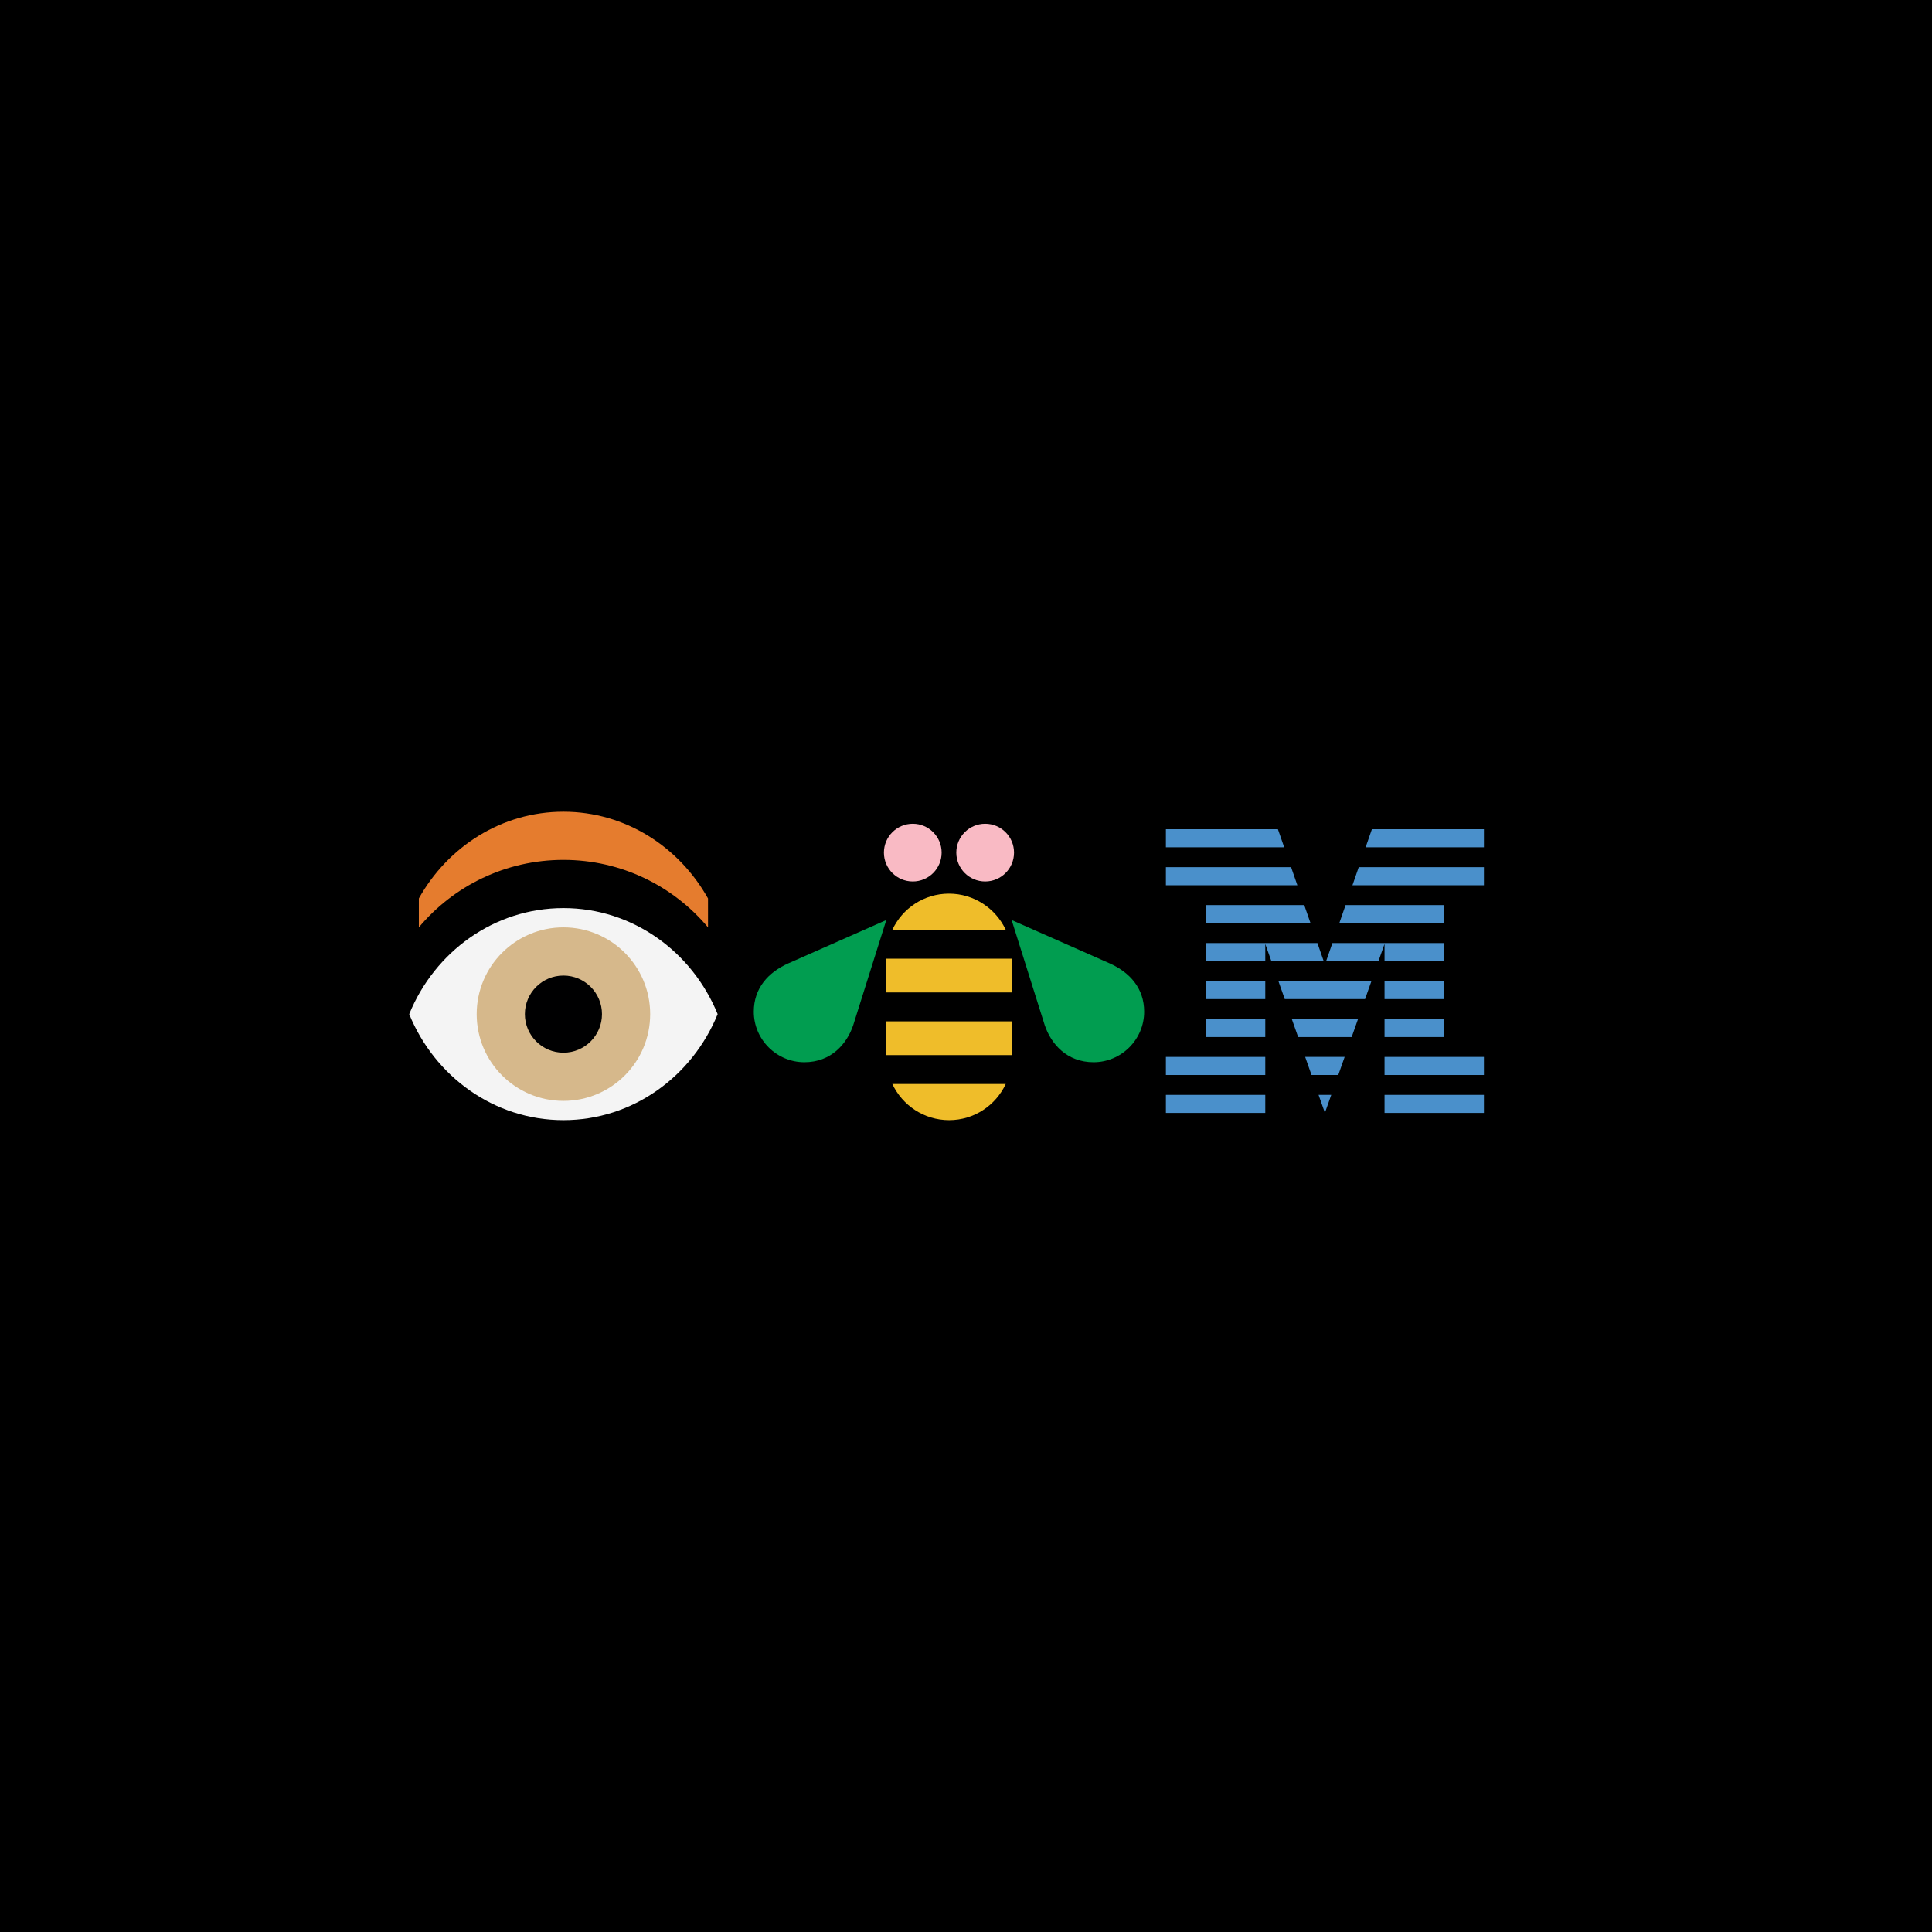
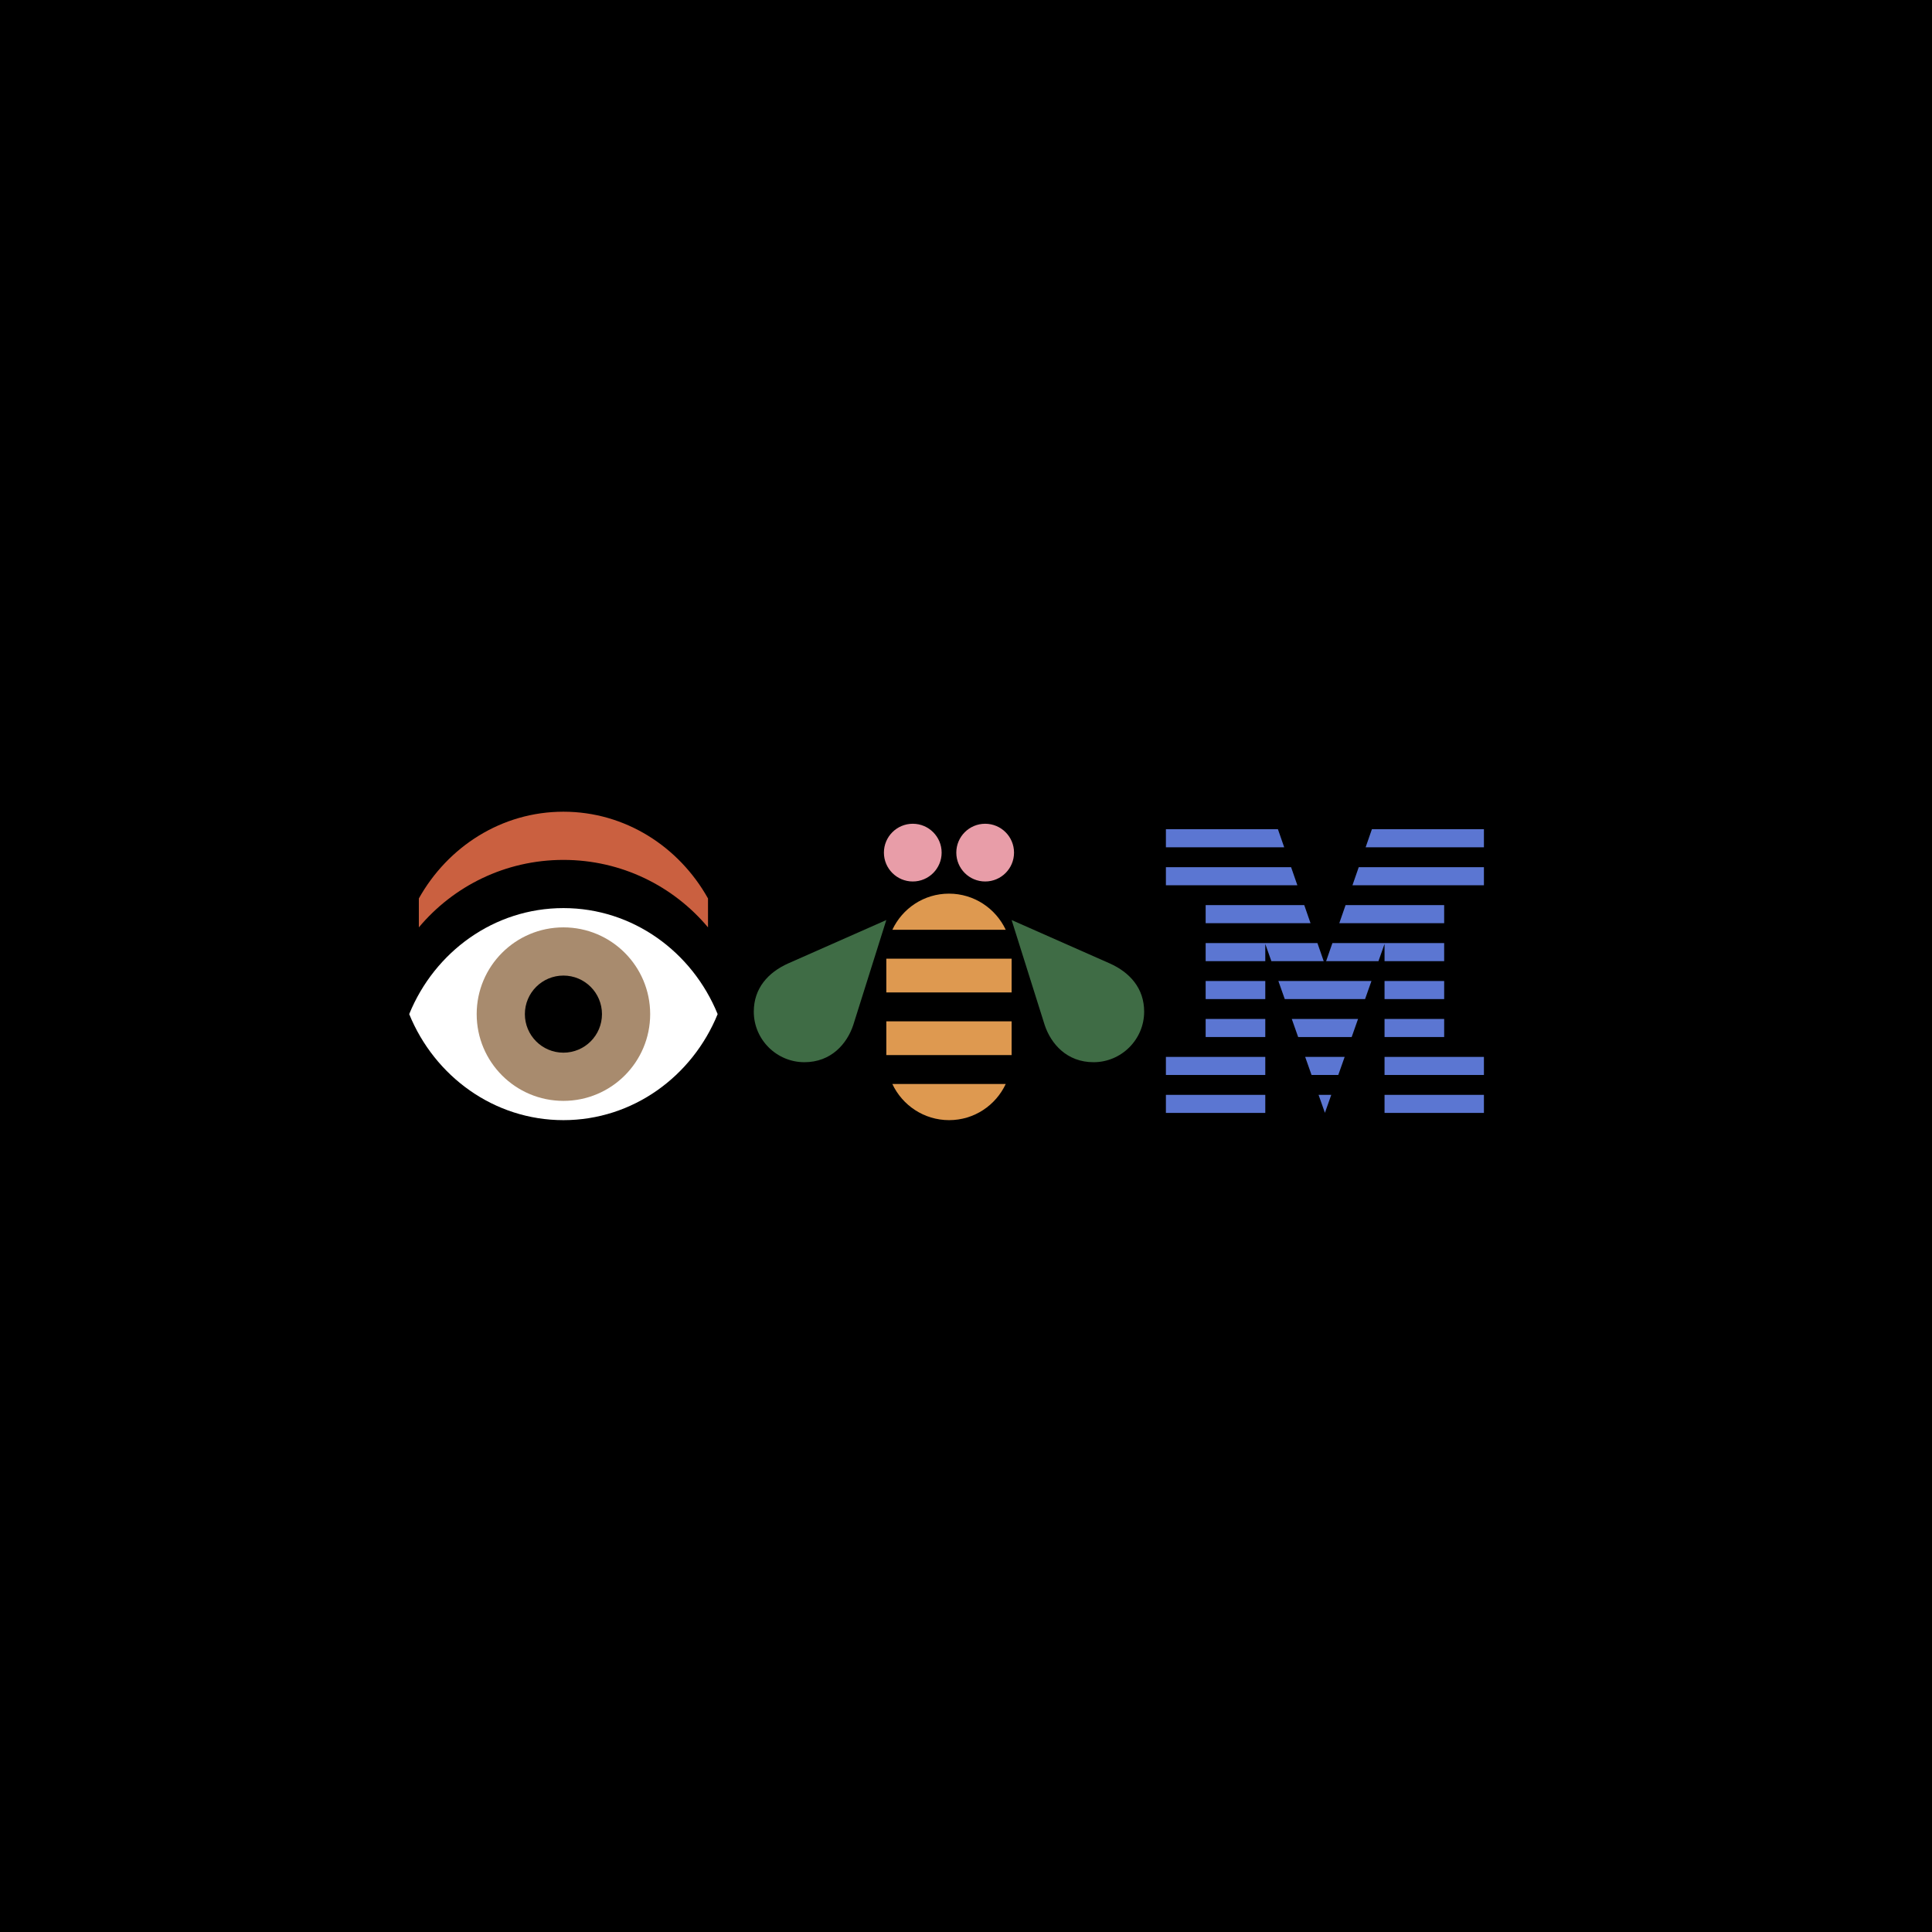
<svg xmlns="http://www.w3.org/2000/svg" width="288px" height="288px" viewBox="0 0 288 288" version="1.1">
  <g id="Desktop" stroke="none" stroke-width="1" fill="none" fill-rule="evenodd">
    <g id="IDL-Rebus" transform="translate(-352, -3912)">
      <g id="Group-15" transform="translate(352, 3912)">
        <rect id="Rectangle-16-Copy-151" fill="#000000" x="0" y="0" width="288" height="288" />
        <g id="Group-25" transform="translate(61, 121)">
-           <path d="M104.432,22.616 L89.801,16.148 L94.734,31.813 C95.67,34.604 98.03,37.341 102.014,37.341 C106.162,37.341 109.557,33.956 109.557,29.808 C109.557,26.295 107.397,23.946 104.432,22.616 Z" id="Path" fill="#019D50" />
-           <polygon id="Path" fill="#4A90CB" points="136.321 22.275 135.386 19.582 118.725 19.582 118.725 22.275 127.614 22.275 127.614 19.719 128.52 22.275" />
-           <polygon id="Path" fill="#4A90CB" points="129.499 2.612 112.799 2.612 112.799 5.306 130.434 5.306" />
-           <polygon id="Path" fill="#4A90CB" points="131.462 8.269 112.799 8.269 112.799 10.962 132.396 10.962" />
-           <polygon id="Path" fill="#4A90CB" points="140.609 10.962 160.206 10.962 160.206 8.269 141.544 8.269" />
-           <polygon id="Path" fill="#4A90CB" points="118.725 16.619 134.359 16.619 133.424 13.925 118.725 13.925" />
-           <polygon id="Path" fill="#4A90CB" points="130.517 27.932 142.489 27.932 143.44 25.238 129.566 25.238" />
-           <polygon id="Path" fill="#4A90CB" points="132.514 33.588 140.492 33.588 141.443 30.895 131.563 30.895" />
-           <polygon id="Path" fill="#4A90CB" points="134.511 39.245 138.495 39.245 139.446 36.551 133.56 36.551" />
-           <polygon id="Path" fill="#4A90CB" points="136.503 44.887 137.449 42.208 135.557 42.208" />
-           <polygon id="Path" fill="#4A90CB" points="143.506 2.612 142.572 5.306 160.206 5.306 160.206 2.612" />
-           <polygon id="Path" fill="#4A90CB" points="154.28 13.925 139.581 13.925 138.647 16.619 154.28 16.619" />
-           <polygon id="Path" fill="#4A90CB" points="145.391 22.275 154.28 22.275 154.28 19.582 137.619 19.582 136.684 22.275 144.486 22.275 145.391 19.71" />
-           <polygon id="Path" fill="#4A90CB" points="145.391 27.932 154.28 27.932 154.28 25.238 145.391 25.238" />
-           <polygon id="Path" fill="#4A90CB" points="145.391 33.588 154.28 33.588 154.28 30.895 145.391 30.895" />
-           <polygon id="Path" fill="#4A90CB" points="145.391 39.245 160.206 39.245 160.206 36.551 145.391 36.551" />
-           <polygon id="Path" fill="#4A90CB" points="145.391 44.901 160.206 44.901 160.206 42.208 145.391 42.208" />
-           <polygon id="Path" fill="#4A90CB" points="118.725 27.932 127.614 27.932 127.614 25.238 118.725 25.238" />
-           <polygon id="Path" fill="#4A90CB" points="118.725 33.588 127.614 33.588 127.614 30.895 118.725 30.895" />
-           <polygon id="Path" fill="#4A90CB" points="112.799 39.245 127.614 39.245 127.614 36.551 112.799 36.551" />
-           <polygon id="Path" fill="#4A90CB" points="112.799 44.901 127.614 44.901 127.614 42.208 112.799 42.208" />
-           <path d="M72.021,40.59 C73.511,43.766 76.741,45.978 80.481,45.978 C84.225,45.978 87.434,43.77 88.923,40.59 L72.021,40.59 Z" id="Path" fill="#EFBD2A" />
-           <polygon id="Path" fill="#EFBD2A" points="89.801 31.251 71.122 31.251 71.122 36.28 89.8 36.28" />
-           <polygon id="Path" fill="#EFBD2A" points="89.801 21.911 71.122 21.911 71.122 26.94 89.8 26.94" />
-           <path d="M88.923,17.601 C87.432,14.425 84.202,12.213 80.462,12.213 C76.718,12.213 73.51,14.421 72.021,17.601 L88.923,17.601 Z" id="Path" fill="#EFBD2A" />
-           <path d="M51.366,29.808 C51.366,33.956 54.762,37.341 58.91,37.341 C62.894,37.341 65.253,34.604 66.189,31.813 L71.122,16.148 L56.491,22.616 C53.527,23.946 51.366,26.295 51.366,29.808 Z" id="Path" fill="#019D50" />
-           <path d="M85.858,1.796 C83.482,1.796 81.555,3.722 81.555,6.098 C81.555,8.475 83.482,10.401 85.858,10.401 C88.234,10.401 90.16,8.475 90.16,6.098 C90.16,3.722 88.234,1.796 85.858,1.796 Z" id="Path" fill="#F9BAC4" />
-           <path d="M75.066,1.796 C72.69,1.796 70.763,3.722 70.763,6.098 C70.763,8.475 72.69,10.401 75.066,10.401 C77.442,10.401 79.368,8.475 79.368,6.098 C79.368,3.722 77.442,1.796 75.066,1.796 Z" id="Path" fill="#F9BAC4" />
-           <path d="M22.989,-5.24527282e-13 C13.793,-5.24527282e-13 5.763,5.198 1.437,12.931 L1.437,17.242 C6.585,11.096 14.328,7.184 22.989,7.184 C31.65,7.184 39.393,11.096 44.541,17.242 L44.541,12.931 C40.215,5.198 32.185,-5.24527282e-13 22.989,-5.24527282e-13 Z" id="Path" fill="#E57C2E" />
-           <path d="M45.978,30.173 C42.193,39.46 33.325,45.978 22.989,45.978 C12.653,45.978 3.785,39.46 0,30.173 C3.785,20.886 12.653,14.368 22.989,14.368 C33.325,14.368 42.193,20.886 45.978,30.173 Z" id="Path" fill="#F4F4F4" />
-           <path d="M35.92,30.173 C35.92,23.031 30.131,17.242 22.989,17.242 C15.847,17.242 10.058,23.031 10.058,30.173 C10.058,37.315 15.847,43.105 22.989,43.105 C30.131,43.105 35.92,37.315 35.92,30.173 Z" id="Path" fill="#D6B88B" />
-           <path d="M28.736,30.173 C28.736,33.347 26.163,35.92 22.989,35.92 C19.815,35.92 17.242,33.347 17.242,30.173 C17.242,26.999 19.815,24.426 22.989,24.426 C26.163,24.426 28.736,26.999 28.736,30.173 L28.736,30.173 Z" id="Path" fill="#000001" />
+           <path d="M104.432,22.616 L89.801,16.148 L94.734,31.813 C95.67,34.604 98.03,37.341 102.014,37.341 C106.162,37.341 109.557,33.956 109.557,29.808 C109.557,26.295 107.397,23.946 104.432,22.616 Z" id="Path" fill="#3F6C45" />
+           <polygon id="Path" fill="#5B76D2" points="136.321 22.275 135.386 19.582 118.725 19.582 118.725 22.275 127.614 22.275 127.614 19.719 128.52 22.275" />
+           <polygon id="Path" fill="#5B76D2" points="129.499 2.612 112.799 2.612 112.799 5.306 130.434 5.306" />
+           <polygon id="Path" fill="#5B76D2" points="131.462 8.269 112.799 8.269 112.799 10.962 132.396 10.962" />
+           <polygon id="Path" fill="#5B76D2" points="140.609 10.962 160.206 10.962 160.206 8.269 141.544 8.269" />
+           <polygon id="Path" fill="#5B76D2" points="118.725 16.619 134.359 16.619 133.424 13.925 118.725 13.925" />
+           <polygon id="Path" fill="#5B76D2" points="130.517 27.932 142.489 27.932 143.44 25.238 129.566 25.238" />
+           <polygon id="Path" fill="#5B76D2" points="132.514 33.588 140.492 33.588 141.443 30.895 131.563 30.895" />
+           <polygon id="Path" fill="#5B76D2" points="134.511 39.245 138.495 39.245 139.446 36.551 133.56 36.551" />
+           <polygon id="Path" fill="#5B76D2" points="136.503 44.887 137.449 42.208 135.557 42.208" />
+           <polygon id="Path" fill="#5B76D2" points="143.506 2.612 142.572 5.306 160.206 5.306 160.206 2.612" />
+           <polygon id="Path" fill="#5B76D2" points="154.28 13.925 139.581 13.925 138.647 16.619 154.28 16.619" />
+           <polygon id="Path" fill="#5B76D2" points="145.391 22.275 154.28 22.275 154.28 19.582 137.619 19.582 136.684 22.275 144.486 22.275 145.391 19.71" />
+           <polygon id="Path" fill="#5B76D2" points="145.391 27.932 154.28 27.932 154.28 25.238 145.391 25.238" />
+           <polygon id="Path" fill="#5B76D2" points="145.391 33.588 154.28 33.588 154.28 30.895 145.391 30.895" />
+           <polygon id="Path" fill="#5B76D2" points="145.391 39.245 160.206 39.245 160.206 36.551 145.391 36.551" />
+           <polygon id="Path" fill="#5B76D2" points="145.391 44.901 160.206 44.901 160.206 42.208 145.391 42.208" />
+           <polygon id="Path" fill="#5B76D2" points="118.725 27.932 127.614 27.932 127.614 25.238 118.725 25.238" />
+           <polygon id="Path" fill="#5B76D2" points="118.725 33.588 127.614 33.588 127.614 30.895 118.725 30.895" />
+           <polygon id="Path" fill="#5B76D2" points="112.799 39.245 127.614 39.245 127.614 36.551 112.799 36.551" />
+           <polygon id="Path" fill="#5B76D2" points="112.799 44.901 127.614 44.901 127.614 42.208 112.799 42.208" />
+           <path d="M72.021,40.59 C73.511,43.766 76.741,45.978 80.481,45.978 C84.225,45.978 87.434,43.77 88.923,40.59 L72.021,40.59 Z" id="Path" fill="#DE9950" />
+           <polygon id="Path" fill="#DE9950" points="89.801 31.251 71.122 31.251 71.122 36.28 89.8 36.28" />
+           <polygon id="Path" fill="#DE9950" points="89.801 21.911 71.122 21.911 71.122 26.94 89.8 26.94" />
+           <path d="M88.923,17.601 C87.432,14.425 84.202,12.213 80.462,12.213 C76.718,12.213 73.51,14.421 72.021,17.601 L88.923,17.601 Z" id="Path" fill="#DE9950" />
+           <path d="M51.366,29.808 C51.366,33.956 54.762,37.341 58.91,37.341 C62.894,37.341 65.253,34.604 66.189,31.813 L71.122,16.148 L56.491,22.616 C53.527,23.946 51.366,26.295 51.366,29.808 Z" id="Path" fill="#3F6C45" />
+           <path d="M85.858,1.796 C83.482,1.796 81.555,3.722 81.555,6.098 C81.555,8.475 83.482,10.401 85.858,10.401 C88.234,10.401 90.16,8.475 90.16,6.098 C90.16,3.722 88.234,1.796 85.858,1.796 Z" id="Path" fill="#E89DA8" />
+           <path d="M75.066,1.796 C72.69,1.796 70.763,3.722 70.763,6.098 C70.763,8.475 72.69,10.401 75.066,10.401 C77.442,10.401 79.368,8.475 79.368,6.098 C79.368,3.722 77.442,1.796 75.066,1.796 Z" id="Path" fill="#E89DA8" />
+           <path d="M22.989,-5.24527282e-13 C13.793,-5.24527282e-13 5.763,5.198 1.437,12.931 L1.437,17.242 C6.585,11.096 14.328,7.184 22.989,7.184 C31.65,7.184 39.393,11.096 44.541,17.242 L44.541,12.931 C40.215,5.198 32.185,-5.24527282e-13 22.989,-5.24527282e-13 Z" id="Path" fill="#CA6040" />
+           <path d="M45.978,30.173 C42.193,39.46 33.325,45.978 22.989,45.978 C12.653,45.978 3.785,39.46 0,30.173 C3.785,20.886 12.653,14.368 22.989,14.368 C33.325,14.368 42.193,20.886 45.978,30.173 Z" id="Path" fill="#FFFFFF" />
+           <path d="M35.92,30.173 C35.92,23.031 30.131,17.242 22.989,17.242 C15.847,17.242 10.058,23.031 10.058,30.173 C10.058,37.315 15.847,43.105 22.989,43.105 C30.131,43.105 35.92,37.315 35.92,30.173 Z" id="Path" fill="#A88B6E" />
+           <path d="M28.736,30.173 C28.736,33.347 26.163,35.92 22.989,35.92 C19.815,35.92 17.242,33.347 17.242,30.173 C17.242,26.999 19.815,24.426 22.989,24.426 C26.163,24.426 28.736,26.999 28.736,30.173 L28.736,30.173 Z" id="Path" fill="#000000" />
        </g>
      </g>
    </g>
  </g>
</svg>
